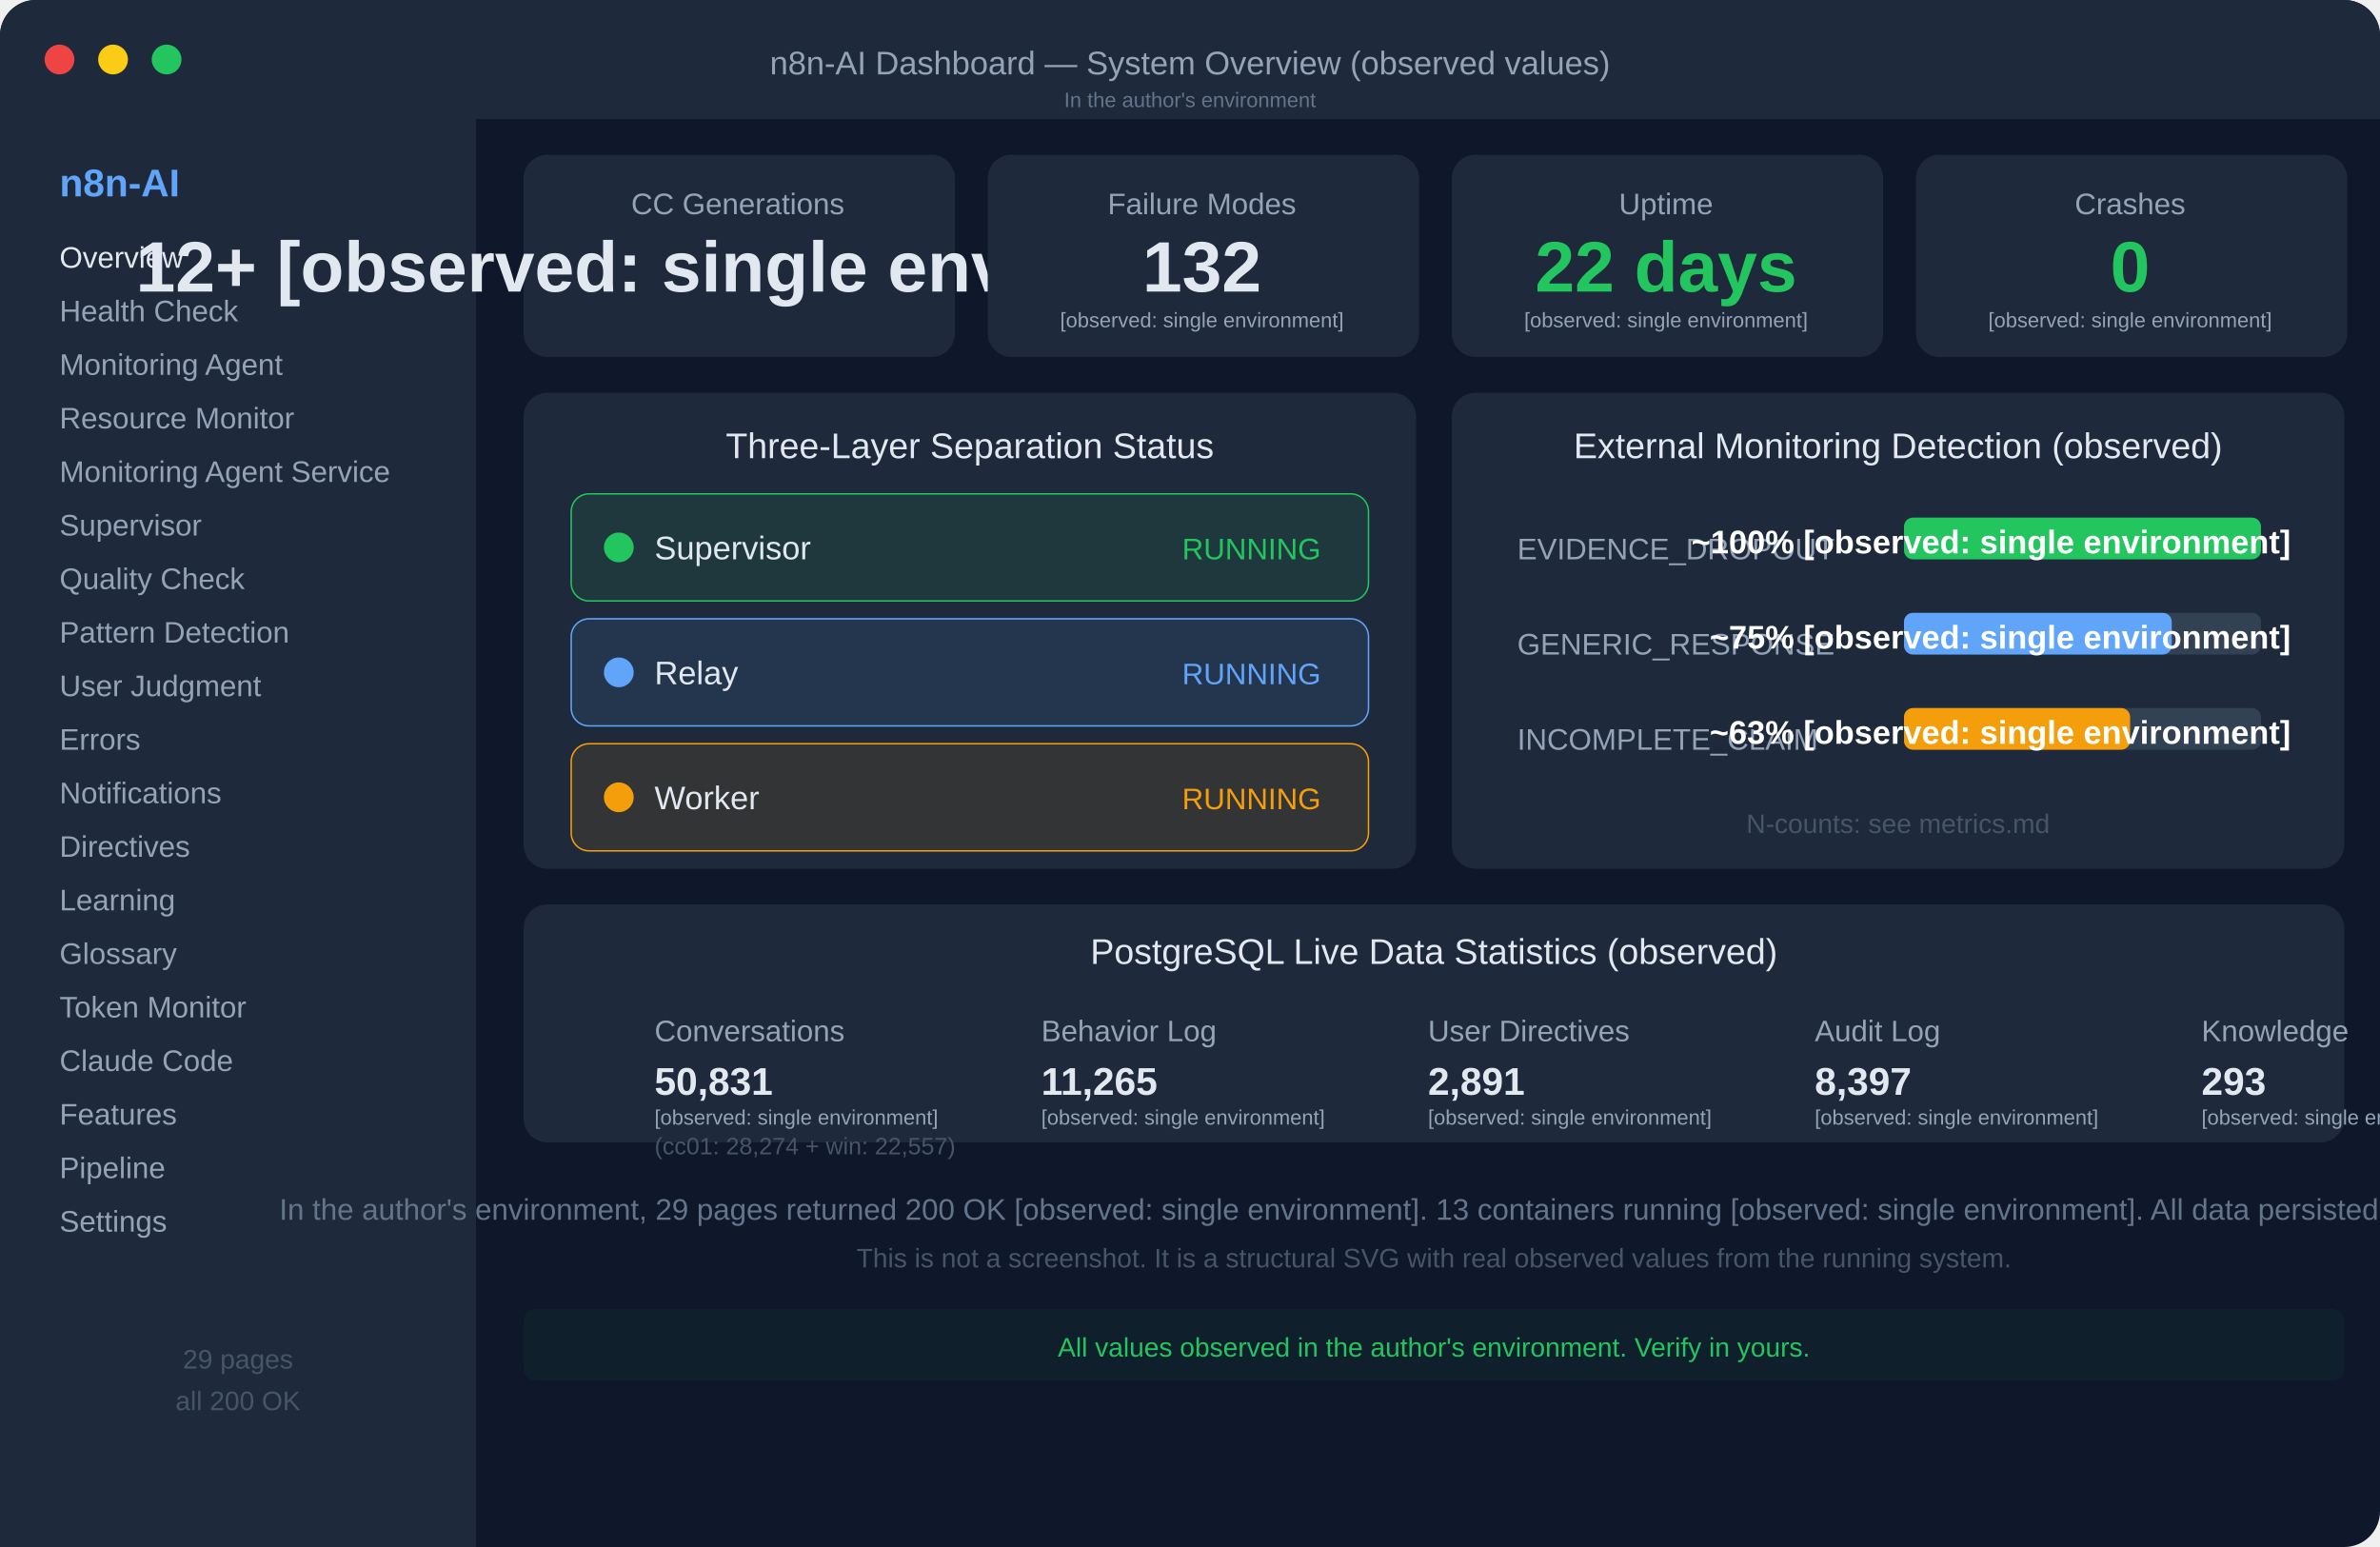
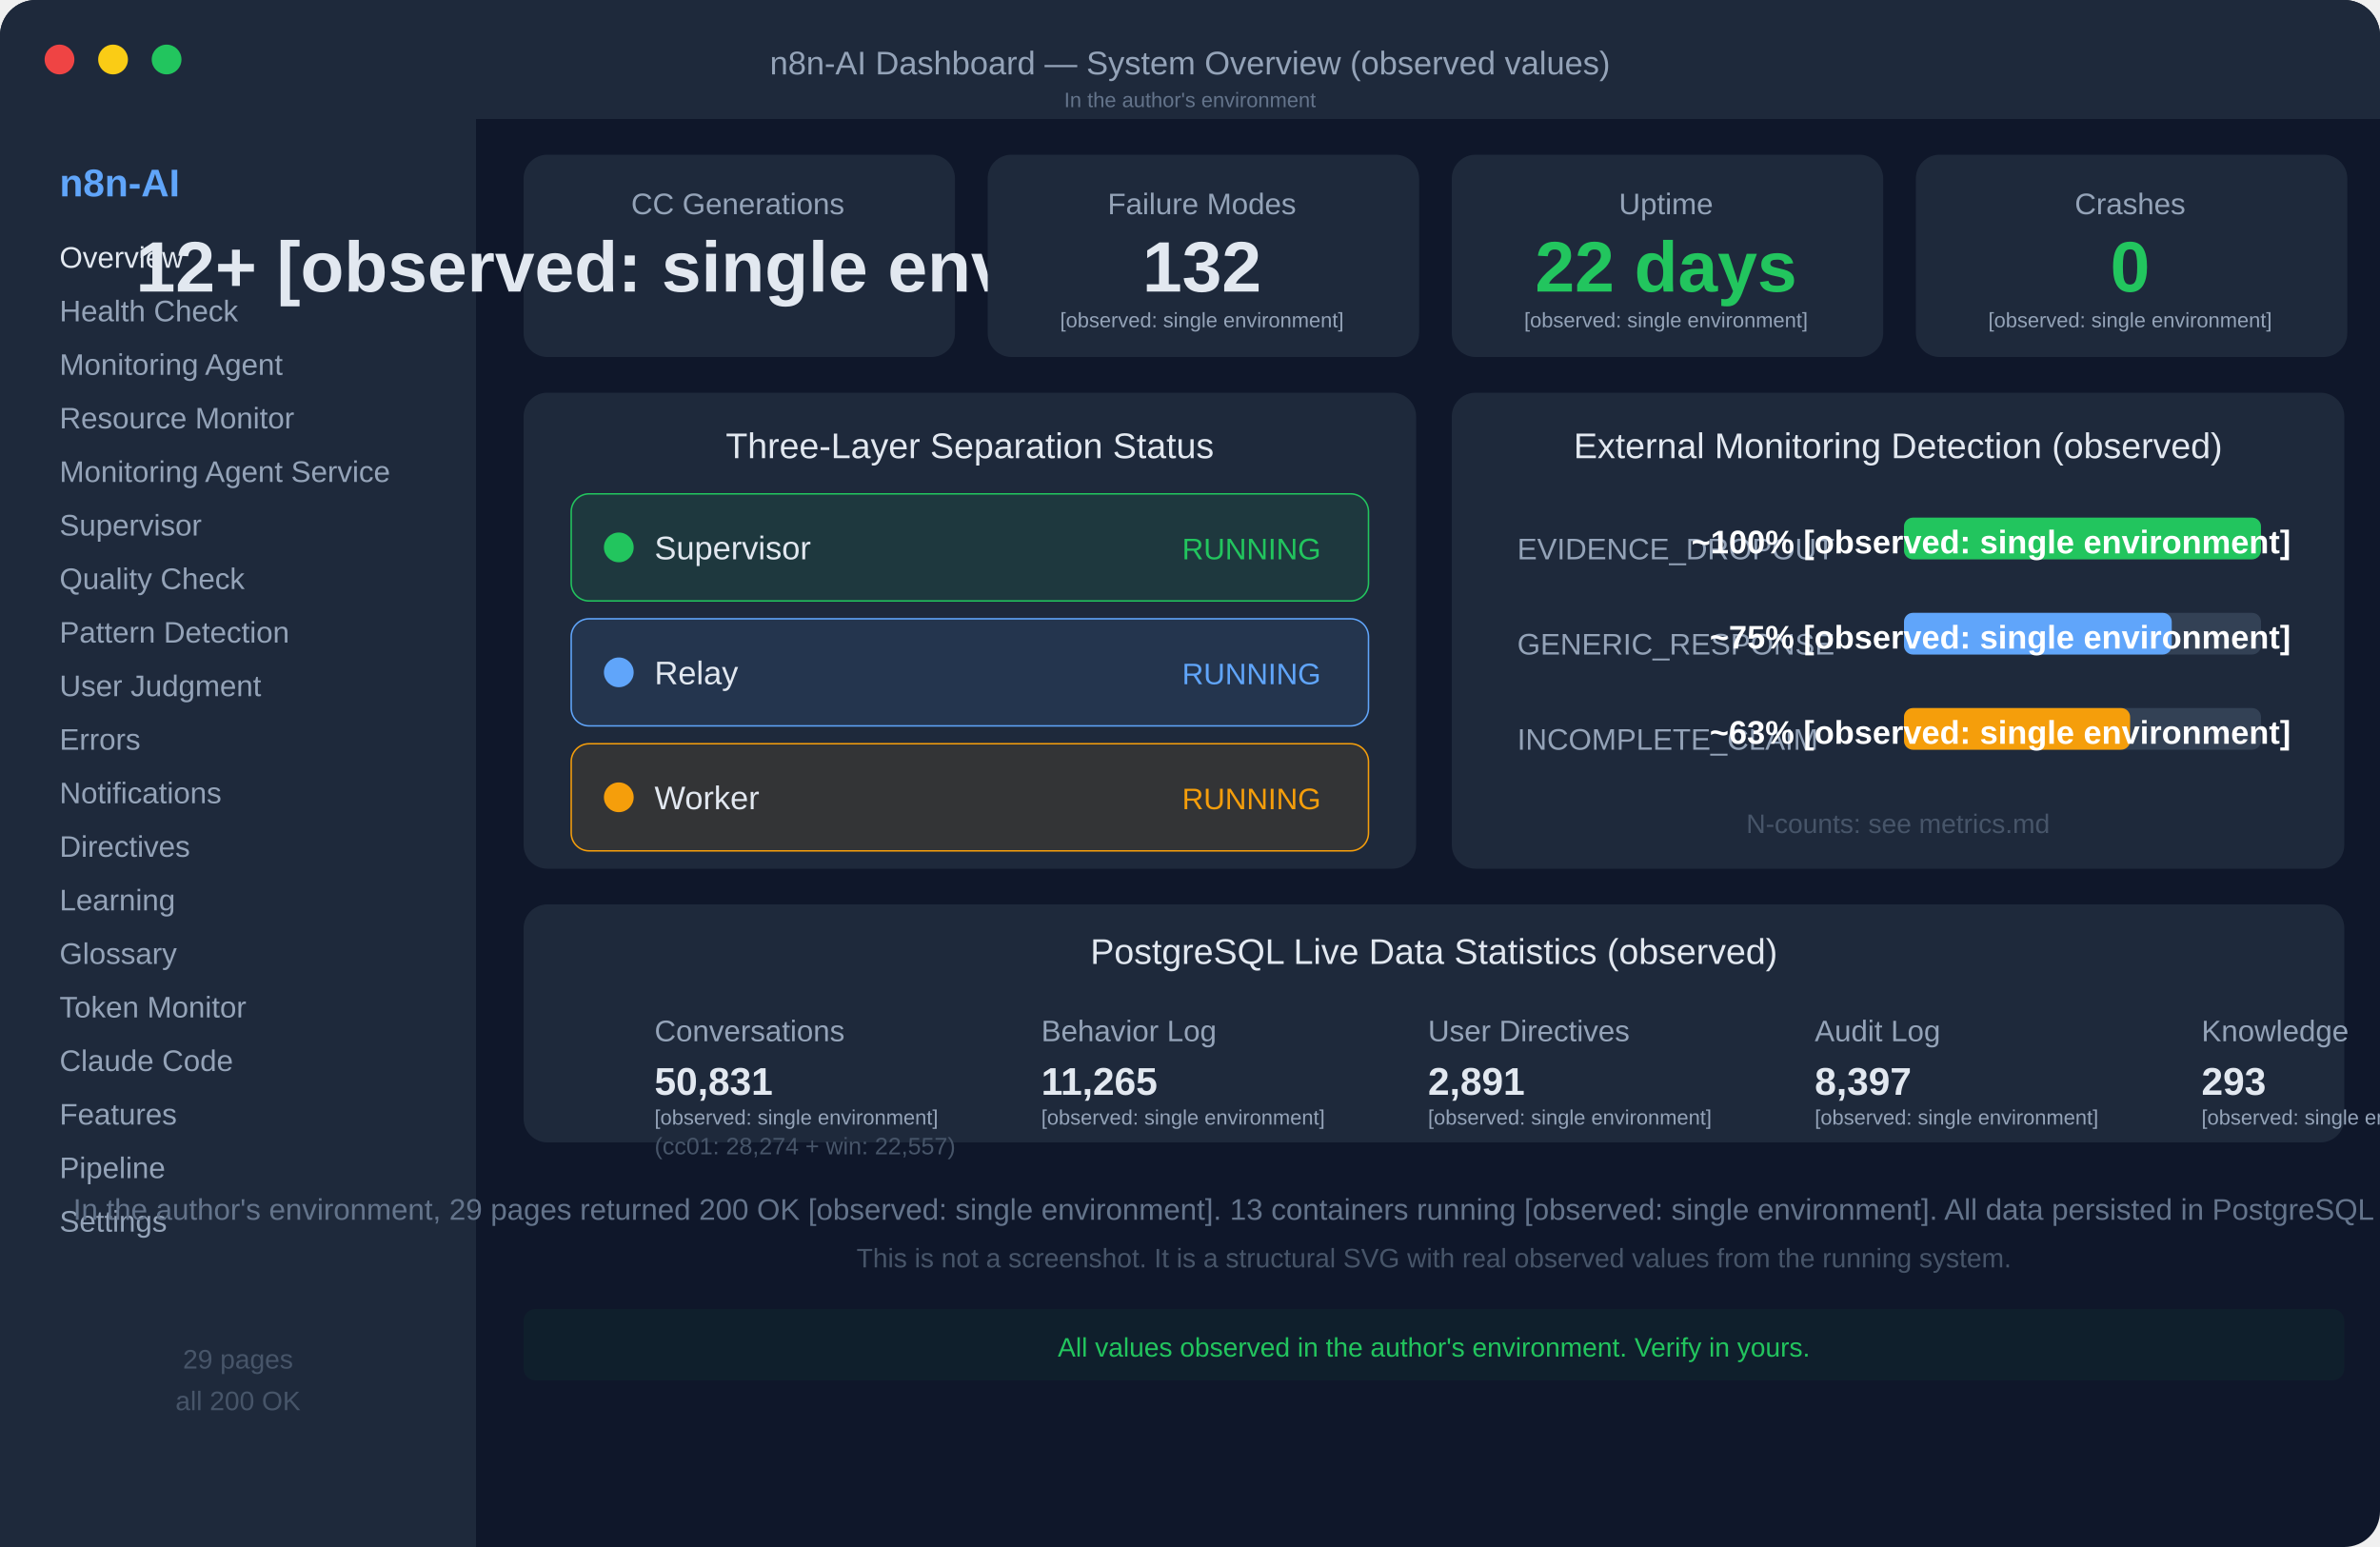
<svg xmlns="http://www.w3.org/2000/svg" viewBox="0 0 800 520" font-family="Segoe UI, Arial, sans-serif">
  <rect width="800" height="520" fill="#0f172a" rx="12" />
  <rect x="0" y="0" width="800" height="40" fill="#1e293b" rx="12" />
  <rect x="0" y="20" width="800" height="20" fill="#1e293b" />
  <circle cx="20" cy="20" r="5" fill="#ef4444" />
  <circle cx="38" cy="20" r="5" fill="#facc15" />
  <circle cx="56" cy="20" r="5" fill="#22c55e" />
  <text x="400" y="25" text-anchor="middle" fill="#94a3b8" font-size="11">n8n-AI Dashboard — System Overview (observed values)</text>
  <text x="400" y="36" text-anchor="middle" fill="#64748b" font-size="7">In the author's environment</text>
  <rect x="0" y="40" width="160" height="480" fill="#1e293b" />
  <text x="20" y="66" fill="#60a5fa" font-size="13" font-weight="600">n8n-AI</text>
  <text x="20" y="90" fill="#e2e8f0" font-size="10">Overview</text>
  <text x="20" y="108" fill="#94a3b8" font-size="10">Health Check</text>
  <text x="20" y="126" fill="#94a3b8" font-size="10">Monitoring Agent</text>
  <text x="20" y="144" fill="#94a3b8" font-size="10">Resource Monitor</text>
  <text x="20" y="162" fill="#94a3b8" font-size="10">Monitoring Agent Service</text>
  <text x="20" y="180" fill="#94a3b8" font-size="10">Supervisor</text>
  <text x="20" y="198" fill="#94a3b8" font-size="10">Quality Check</text>
  <text x="20" y="216" fill="#94a3b8" font-size="10">Pattern Detection</text>
  <text x="20" y="234" fill="#94a3b8" font-size="10">User Judgment</text>
  <text x="20" y="252" fill="#94a3b8" font-size="10">Errors</text>
  <text x="20" y="270" fill="#94a3b8" font-size="10">Notifications</text>
  <text x="20" y="288" fill="#94a3b8" font-size="10">Directives</text>
  <text x="20" y="306" fill="#94a3b8" font-size="10">Learning</text>
  <text x="20" y="324" fill="#94a3b8" font-size="10">Glossary</text>
  <text x="20" y="342" fill="#94a3b8" font-size="10">Token Monitor</text>
  <text x="20" y="360" fill="#94a3b8" font-size="10">Claude Code</text>
  <text x="20" y="378" fill="#94a3b8" font-size="10">Features</text>
  <text x="20" y="396" fill="#94a3b8" font-size="10">Pipeline</text>
  <text x="20" y="414" fill="#94a3b8" font-size="10">Settings</text>
  <text x="80" y="460" text-anchor="middle" fill="#475569" font-size="9">29 pages</text>
  <text x="80" y="474" text-anchor="middle" fill="#475569" font-size="9">all 200 OK</text>
  <rect x="176" y="52" width="145" height="68" fill="#1e293b" rx="8" />
  <text x="248" y="72" text-anchor="middle" fill="#94a3b8" font-size="10">CC Generations</text>
  <text x="248" y="98" text-anchor="middle" fill="#e2e8f0" font-size="24" font-weight="700">12+ [observed: single environment]</text>
  <rect x="332" y="52" width="145" height="68" fill="#1e293b" rx="8" />
  <text x="404" y="72" text-anchor="middle" fill="#94a3b8" font-size="10">Failure Modes</text>
  <text x="404" y="98" text-anchor="middle" fill="#e2e8f0" font-size="24" font-weight="700">132</text>
  <text x="404" y="110" text-anchor="middle" fill="#94a3b8" font-size="7">[observed: single environment]</text>
  <rect x="488" y="52" width="145" height="68" fill="#1e293b" rx="8" />
  <text x="560" y="72" text-anchor="middle" fill="#94a3b8" font-size="10">Uptime</text>
  <text x="560" y="98" text-anchor="middle" fill="#22c55e" font-size="24" font-weight="700">22 days</text>
  <text x="560" y="110" text-anchor="middle" fill="#94a3b8" font-size="7">[observed: single environment]</text>
  <rect x="644" y="52" width="145" height="68" fill="#1e293b" rx="8" />
  <text x="716" y="72" text-anchor="middle" fill="#94a3b8" font-size="10">Crashes</text>
  <text x="716" y="98" text-anchor="middle" fill="#22c55e" font-size="24" font-weight="700">0</text>
  <text x="716" y="110" text-anchor="middle" fill="#94a3b8" font-size="7">[observed: single environment]</text>
  <rect x="176" y="132" width="300" height="160" fill="#1e293b" rx="8" />
  <text x="326" y="154" text-anchor="middle" fill="#e2e8f0" font-size="12" font-weight="500">Three-Layer Separation Status</text>
  <rect x="192" y="166" width="268" height="36" fill="#22c55e" fill-opacity="0.1" rx="6" stroke="#22c55e" stroke-width="0.5" />
  <circle cx="208" cy="184" r="5" fill="#22c55e" />
  <text x="220" y="188" fill="#e2e8f0" font-size="11">Supervisor</text>
  <text x="444" y="188" text-anchor="end" fill="#22c55e" font-size="10">RUNNING</text>
  <rect x="192" y="208" width="268" height="36" fill="#60a5fa" fill-opacity="0.1" rx="6" stroke="#60a5fa" stroke-width="0.5" />
  <circle cx="208" cy="226" r="5" fill="#60a5fa" />
  <text x="220" y="230" fill="#e2e8f0" font-size="11">Relay</text>
  <text x="444" y="230" text-anchor="end" fill="#60a5fa" font-size="10">RUNNING</text>
  <rect x="192" y="250" width="268" height="36" fill="#f59e0b" fill-opacity="0.1" rx="6" stroke="#f59e0b" stroke-width="0.5" />
  <circle cx="208" cy="268" r="5" fill="#f59e0b" />
  <text x="220" y="272" fill="#e2e8f0" font-size="11">Worker</text>
  <text x="444" y="272" text-anchor="end" fill="#f59e0b" font-size="10">RUNNING</text>
  <rect x="488" y="132" width="300" height="160" fill="#1e293b" rx="8" />
  <text x="638" y="154" text-anchor="middle" fill="#e2e8f0" font-size="12" font-weight="500">External Monitoring Detection (observed)</text>
  <text x="510" y="188" fill="#94a3b8" font-size="10">EVIDENCE_DROPOUT</text>
  <rect x="640" y="174" width="120" height="14" fill="#334155" rx="3" />
  <rect x="640" y="174" width="120" height="14" fill="#22c55e" rx="3" />
  <text x="770" y="186" text-anchor="end" fill="#ffffff" font-size="11" font-weight="600">~100% [observed: single environment]</text>
  <text x="510" y="220" fill="#94a3b8" font-size="10">GENERIC_RESPONSE</text>
  <rect x="640" y="206" width="120" height="14" fill="#334155" rx="3" />
  <rect x="640" y="206" width="90" height="14" fill="#60a5fa" rx="3" />
  <text x="770" y="218" text-anchor="end" fill="#ffffff" font-size="11" font-weight="600">~75% [observed: single environment]</text>
  <text x="510" y="252" fill="#94a3b8" font-size="10">INCOMPLETE_CLAIM</text>
  <rect x="640" y="238" width="120" height="14" fill="#334155" rx="3" />
  <rect x="640" y="238" width="76" height="14" fill="#f59e0b" rx="3" />
  <text x="770" y="250" text-anchor="end" fill="#ffffff" font-size="11" font-weight="600">~63% [observed: single environment]</text>
  <text x="638" y="280" text-anchor="middle" fill="#475569" font-size="9">N-counts: see metrics.md</text>
  <rect x="176" y="304" width="612" height="80" fill="#1e293b" rx="8" />
  <text x="482" y="324" text-anchor="middle" fill="#e2e8f0" font-size="12" font-weight="500">PostgreSQL Live Data Statistics (observed)</text>
  <text x="220" y="350" fill="#94a3b8" font-size="10">Conversations</text>
  <text x="220" y="368" fill="#e2e8f0" font-size="13" font-weight="600">50,831</text>
  <text x="220" y="378" fill="#94a3b8" font-size="7">[observed: single environment]</text>
  <text x="220" y="388" fill="#475569" font-size="8">(cc01: 28,274 + win: 22,557)</text>
  <text x="350" y="350" fill="#94a3b8" font-size="10">Behavior Log</text>
  <text x="350" y="368" fill="#e2e8f0" font-size="13" font-weight="600">11,265</text>
  <text x="350" y="378" fill="#94a3b8" font-size="7">[observed: single environment]</text>
  <text x="480" y="350" fill="#94a3b8" font-size="10">User Directives</text>
  <text x="480" y="368" fill="#e2e8f0" font-size="13" font-weight="600">2,891</text>
  <text x="480" y="378" fill="#94a3b8" font-size="7">[observed: single environment]</text>
  <text x="610" y="350" fill="#94a3b8" font-size="10">Audit Log</text>
  <text x="610" y="368" fill="#e2e8f0" font-size="13" font-weight="600">8,397</text>
  <text x="610" y="378" fill="#94a3b8" font-size="7">[observed: single environment]</text>
  <text x="740" y="350" fill="#94a3b8" font-size="10">Knowledge</text>
  <text x="740" y="368" fill="#e2e8f0" font-size="13" font-weight="600">293</text>
  <text x="740" y="378" fill="#94a3b8" font-size="7">[observed: single environment]</text>
-   <text x="482" y="410" text-anchor="middle" fill="#64748b" font-size="10">In the author's environment, 29 pages returned 200 OK [observed: single environment]. 13 containers running [observed: single environment]. All data persisted in PostgreSQL.</text>
+   <text x="482" y="410" text-anchor="middle" fill="#64748b" font-size="10">In the author's environment, 29 pages returned 200 OK [observed: single environment]. 13 containers running [observed: single environment]. All data persisted in PostgreSQL [observed: single environment].</text>
  <text x="482" y="426" text-anchor="middle" fill="#475569" font-size="9">This is not a screenshot. It is a structural SVG with real observed values from the running system.</text>
  <rect x="176" y="440" width="612" height="24" fill="#22c55e" fill-opacity="0.05" rx="4" />
  <text x="482" y="456" text-anchor="middle" fill="#22c55e" font-size="9">All values observed in the author's environment. Verify in yours.</text>
</svg>
